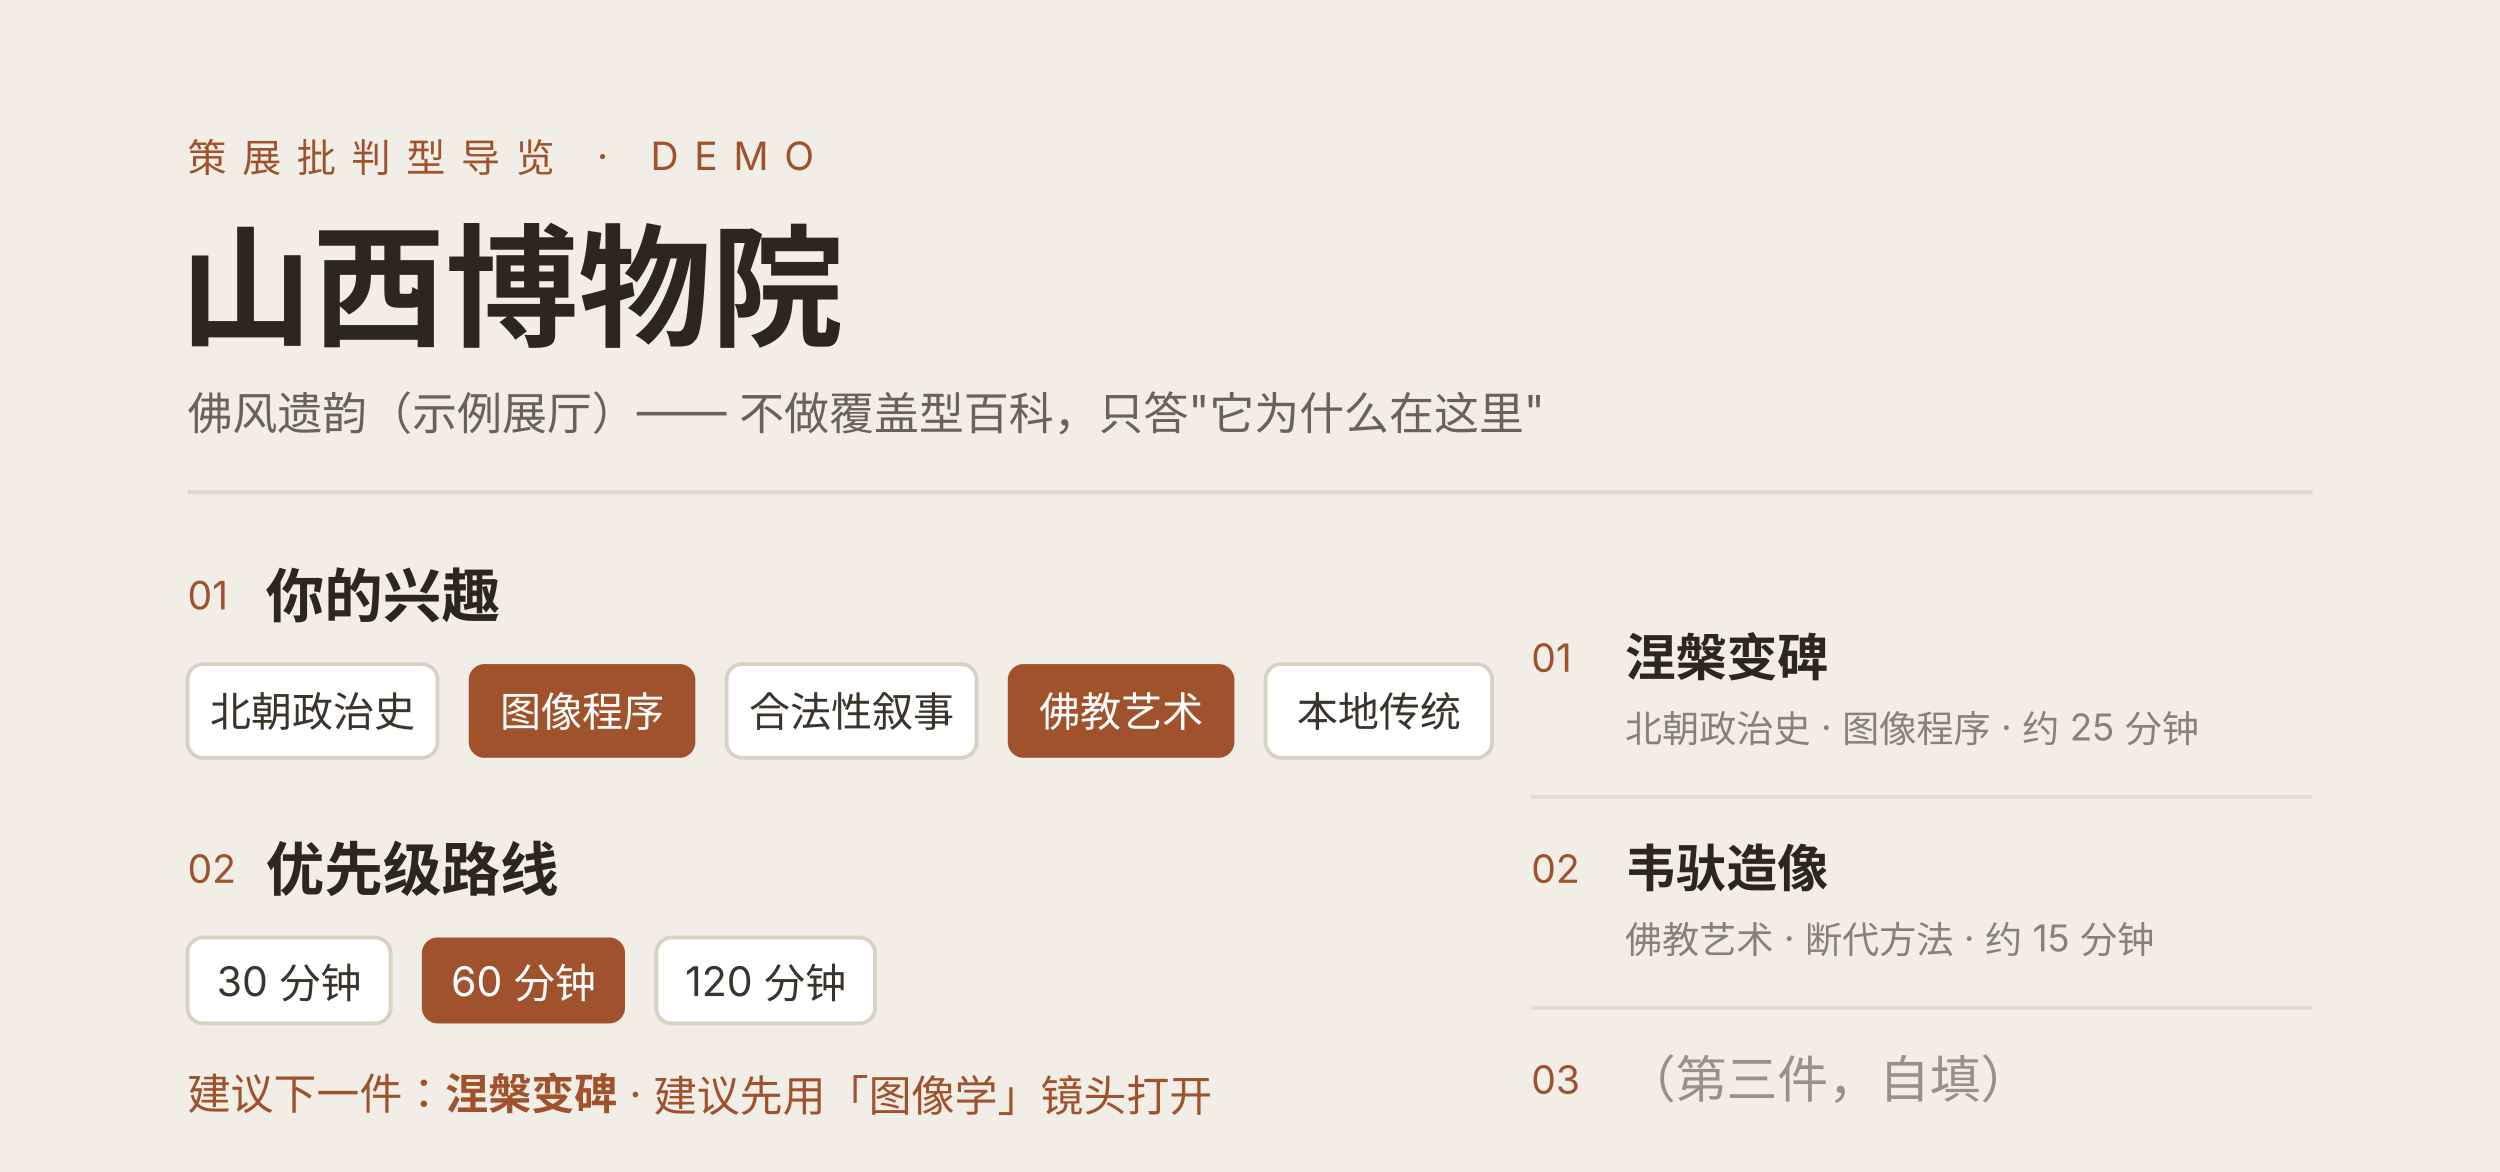
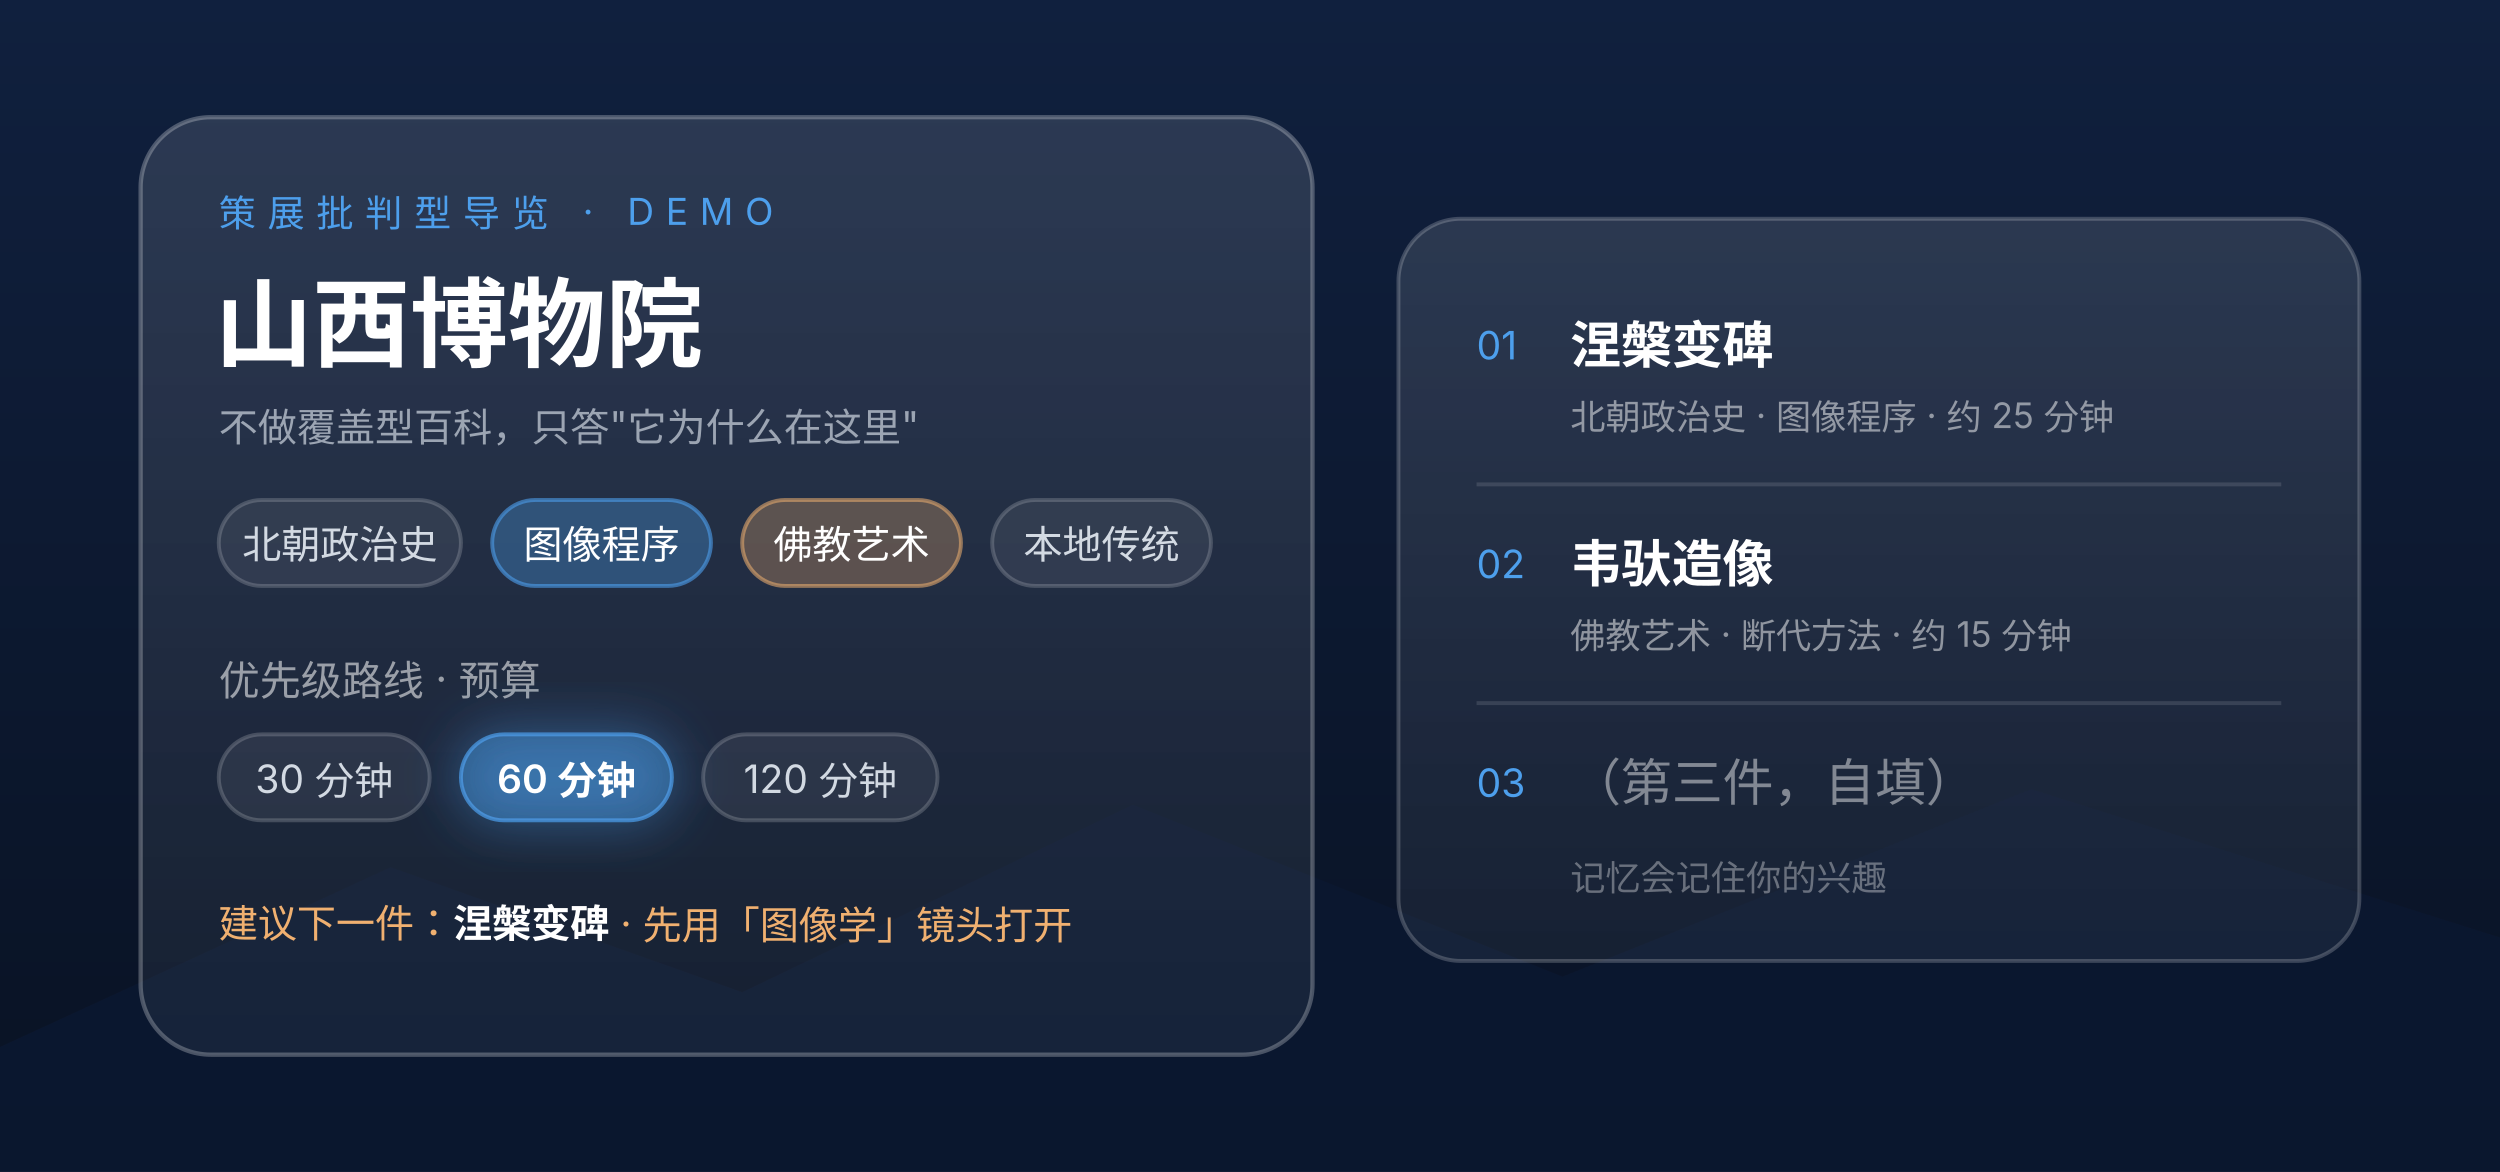
<svg xmlns="http://www.w3.org/2000/svg" viewBox="0 0 640 300" font-family="-apple-system,PingFang SC,sans-serif">
-   <rect width="640" height="300" fill="#F0EEE6" />
-   <text x="48" y="44" font-size="10" letter-spacing="4" fill="#A0522D">策展批判型导览 · DEMO</text>
-   <text x="46" y="86" font-size="34" font-weight="700" fill="#2B2620" font-family="Songti SC,STSong,serif">山西博物院</text>
-   <text x="48" y="110" font-size="11.5" fill="#6B6257">佛风遗韵（示例展厅）—— 不做覆盖型百科，只答"它为什么在这里"</text>
-   <line x1="48" y1="126" x2="592" y2="126" stroke="#DDD8CC" stroke-width="1" />
-   <text x="48" y="156" font-size="10" fill="#A0522D">01</text>
-   <text x="68" y="158" font-size="15" font-weight="700" fill="#2B2620" font-family="Songti SC,STSong,serif">你的兴趣</text>
-   <g font-size="10.5" fill="#3A342C">
-     <rect x="48" y="170" width="64" height="24" rx="4" fill="#FFFFFF" stroke="#D8D2C4" />
-     <text x="80" y="186" text-anchor="middle">北朝政治史</text>
-     <rect x="120" y="170" width="58" height="24" rx="4" fill="#A0522D" />
-     <text x="149" y="186" text-anchor="middle" fill="#FFFFFF">图像程序</text>
-     <rect x="186" y="170" width="64" height="24" rx="4" fill="#FFFFFF" stroke="#D8D2C4" />
-     <text x="218" y="186" text-anchor="middle">合法性叙事</text>
-     <rect x="258" y="170" width="58" height="24" rx="4" fill="#A0522D" />
-     <text x="287" y="186" text-anchor="middle" fill="#FFFFFF">佛教艺术</text>
-     <rect x="324" y="170" width="58" height="24" rx="4" fill="#FFFFFF" stroke="#D8D2C4" />
-     <text x="353" y="186" text-anchor="middle">本地传统</text>
+   <defs>
+     <linearGradient id="mbg" x1="0" y1="0" x2="0" y2="1">
+       <stop offset="0" stop-color="#10203E" />
+       <stop offset="1" stop-color="#091223" />
+     </linearGradient>
+     <linearGradient id="mcard" x1="0" y1="0" x2="0" y2="1">
+       <stop offset="0" stop-color="rgba(255,255,255,0.12)" />
+       <stop offset="1" stop-color="rgba(255,255,255,0.05)" />
+     </linearGradient>
+     <filter id="mglow" x="-60%" y="-60%" width="220%" height="220%">
+       <feGaussianBlur stdDeviation="7" result="b" />
+       <feMerge>
+         <feMergeNode in="b" />
+         <feMergeNode in="SourceGraphic" />
+       </feMerge>
+     </filter>
+   </defs>
+   <rect width="640" height="300" fill="url(#mbg)" />
+   <path d="M0 268 L100 222 L190 254 L290 206 L400 250 L520 202 L640 240 L640 300 L0 300 Z" fill="#0B1730" opacity="0.85" />
+   <rect x="36" y="30" width="300" height="240" rx="18" fill="url(#mcard)" stroke="rgba(255,255,255,0.26)" stroke-width="1.1" />
+   <text x="56" y="58" font-size="9.5" letter-spacing="3" fill="#4D9FEC">策展批判型导览 · DEMO</text>
+   <text x="55" y="92" font-size="25" font-weight="700" fill="#FFFFFF">山西博物院</text>
+   <text x="56" y="113" font-size="10" fill="rgba(235,242,250,0.6)">不做覆盖型百科，只答"它为什么在这里"</text>
+   <g font-size="10" fill="rgba(240,245,252,0.85)">
+     <rect x="56" y="128" width="62" height="22" rx="11" fill="rgba(255,255,255,0.07)" stroke="rgba(255,255,255,0.18)" />
+     <text x="87" y="143" text-anchor="middle">北朝政治史</text>
+     <rect x="126" y="128" width="56" height="22" rx="11" fill="rgba(77,159,236,0.32)" stroke="rgba(77,159,236,0.6)" />
+     <text x="154" y="143" text-anchor="middle" fill="#FFFFFF">图像程序</text>
+     <rect x="190" y="128" width="56" height="22" rx="11" fill="rgba(240,176,112,0.28)" stroke="rgba(240,176,112,0.55)" />
+     <text x="218" y="143" text-anchor="middle" fill="#FFFFFF">佛教艺术</text>
+     <rect x="254" y="128" width="56" height="22" rx="11" fill="rgba(255,255,255,0.07)" stroke="rgba(255,255,255,0.18)" />
+     <text x="282" y="143" text-anchor="middle">本地传统</text>
  </g>
-   <text x="48" y="226" font-size="10" fill="#A0522D">02</text>
-   <text x="68" y="228" font-size="15" font-weight="700" fill="#2B2620" font-family="Songti SC,STSong,serif">优先级路线</text>
-   <g font-size="10.5">
-     <rect x="48" y="240" width="52" height="22" rx="4" fill="#FFFFFF" stroke="#D8D2C4" />
-     <text x="74" y="255" text-anchor="middle" fill="#3A342C">30 分钟</text>
-     <rect x="108" y="240" width="52" height="22" rx="4" fill="#A0522D" />
-     <text x="134" y="255" text-anchor="middle" fill="#FFFFFF">60 分钟</text>
-     <rect x="168" y="240" width="56" height="22" rx="4" fill="#FFFFFF" stroke="#D8D2C4" />
-     <text x="196" y="255" text-anchor="middle" fill="#3A342C">120 分钟</text>
+   <text x="56" y="178" font-size="10.5" fill="rgba(255,255,255,0.55)">优先级路线 · 预算</text>
+   <g font-size="10">
+     <rect x="56" y="188" width="54" height="22" rx="11" fill="rgba(255,255,255,0.07)" stroke="rgba(255,255,255,0.18)" />
+     <text x="83" y="203" text-anchor="middle" fill="rgba(240,245,252,0.85)">30 分钟</text>
+     <rect x="118" y="188" width="54" height="22" rx="11" fill="rgba(77,159,236,0.4)" stroke="rgba(77,159,236,0.7)" filter="url(#mglow)" />
+     <text x="145" y="203" text-anchor="middle" fill="#FFFFFF" font-weight="600">60 分钟</text>
+     <rect x="180" y="188" width="60" height="22" rx="11" fill="rgba(255,255,255,0.07)" stroke="rgba(255,255,255,0.18)" />
+     <text x="210" y="203" text-anchor="middle" fill="rgba(240,245,252,0.85)">120 分钟</text>
  </g>
-   <text x="48" y="284" font-size="11" fill="#A0522D">建议下一件：<tspan font-weight="700">涅槃变碑</tspan> · 建议先用「图像学」镜头打开</text>
+   <text x="56" y="240" font-size="10" fill="#F0B070">建议下一件：<tspan font-weight="700" fill="#FFFFFF">涅槃变碑</tspan> · 先用「图像学」镜头打开</text>
+   <rect x="358" y="56" width="246" height="190" rx="16" fill="url(#mcard)" stroke="rgba(255,255,255,0.2)" stroke-width="1" />
  <g>
-     <text x="392" y="172" font-size="10" fill="#A0522D">01</text>
-     <text x="416" y="173" font-size="13" font-weight="600" fill="#2B2620">涅槃变碑</text>
-     <text x="416" y="190" font-size="9.5" fill="#8A8174">北朝政治史 · 图像程序 · 约 25 分钟</text>
-     <line x1="392" y1="204" x2="592" y2="204" stroke="#E2DDD1" />
-     <text x="392" y="226" font-size="10" fill="#A0522D">02</text>
-     <text x="416" y="227" font-size="13" font-weight="600" fill="#2B2620">韦驮造像</text>
-     <text x="416" y="244" font-size="9.5" fill="#8A8174">佛教艺术 · 断代方法 · 约 15 分钟</text>
-     <line x1="392" y1="258" x2="592" y2="258" stroke="#E2DDD1" />
-     <text x="392" y="280" font-size="10" fill="#A0522D">03</text>
-     <text x="416" y="281" font-size="13" fill="#9A9184">（第三件，自填）</text>
+     <text x="378" y="92" font-size="10" fill="#4D9FEC">01</text>
+     <text x="402" y="93" font-size="13" font-weight="600" fill="#FFFFFF">涅槃变碑</text>
+     <text x="402" y="110" font-size="9" fill="rgba(255,255,255,0.5)">北朝政治史 · 图像程序 · 约 25 分钟</text>
+     <line x1="378" y1="124" x2="584" y2="124" stroke="rgba(255,255,255,0.12)" />
+     <text x="378" y="148" font-size="10" fill="#4D9FEC">02</text>
+     <text x="402" y="149" font-size="13" font-weight="600" fill="#FFFFFF">韦驮造像</text>
+     <text x="402" y="166" font-size="9" fill="rgba(255,255,255,0.5)">佛教艺术 · 断代方法 · 约 15 分钟</text>
+     <line x1="378" y1="180" x2="584" y2="180" stroke="rgba(255,255,255,0.12)" />
+     <text x="378" y="204" font-size="10" fill="#4D9FEC">03</text>
+     <text x="402" y="205" font-size="13" fill="rgba(255,255,255,0.45)">（第三件，自填）</text>
+     <text x="402" y="228" font-size="9" fill="rgba(255,255,255,0.35)">记忆会记住你的兴趣</text>
  </g>
</svg>
